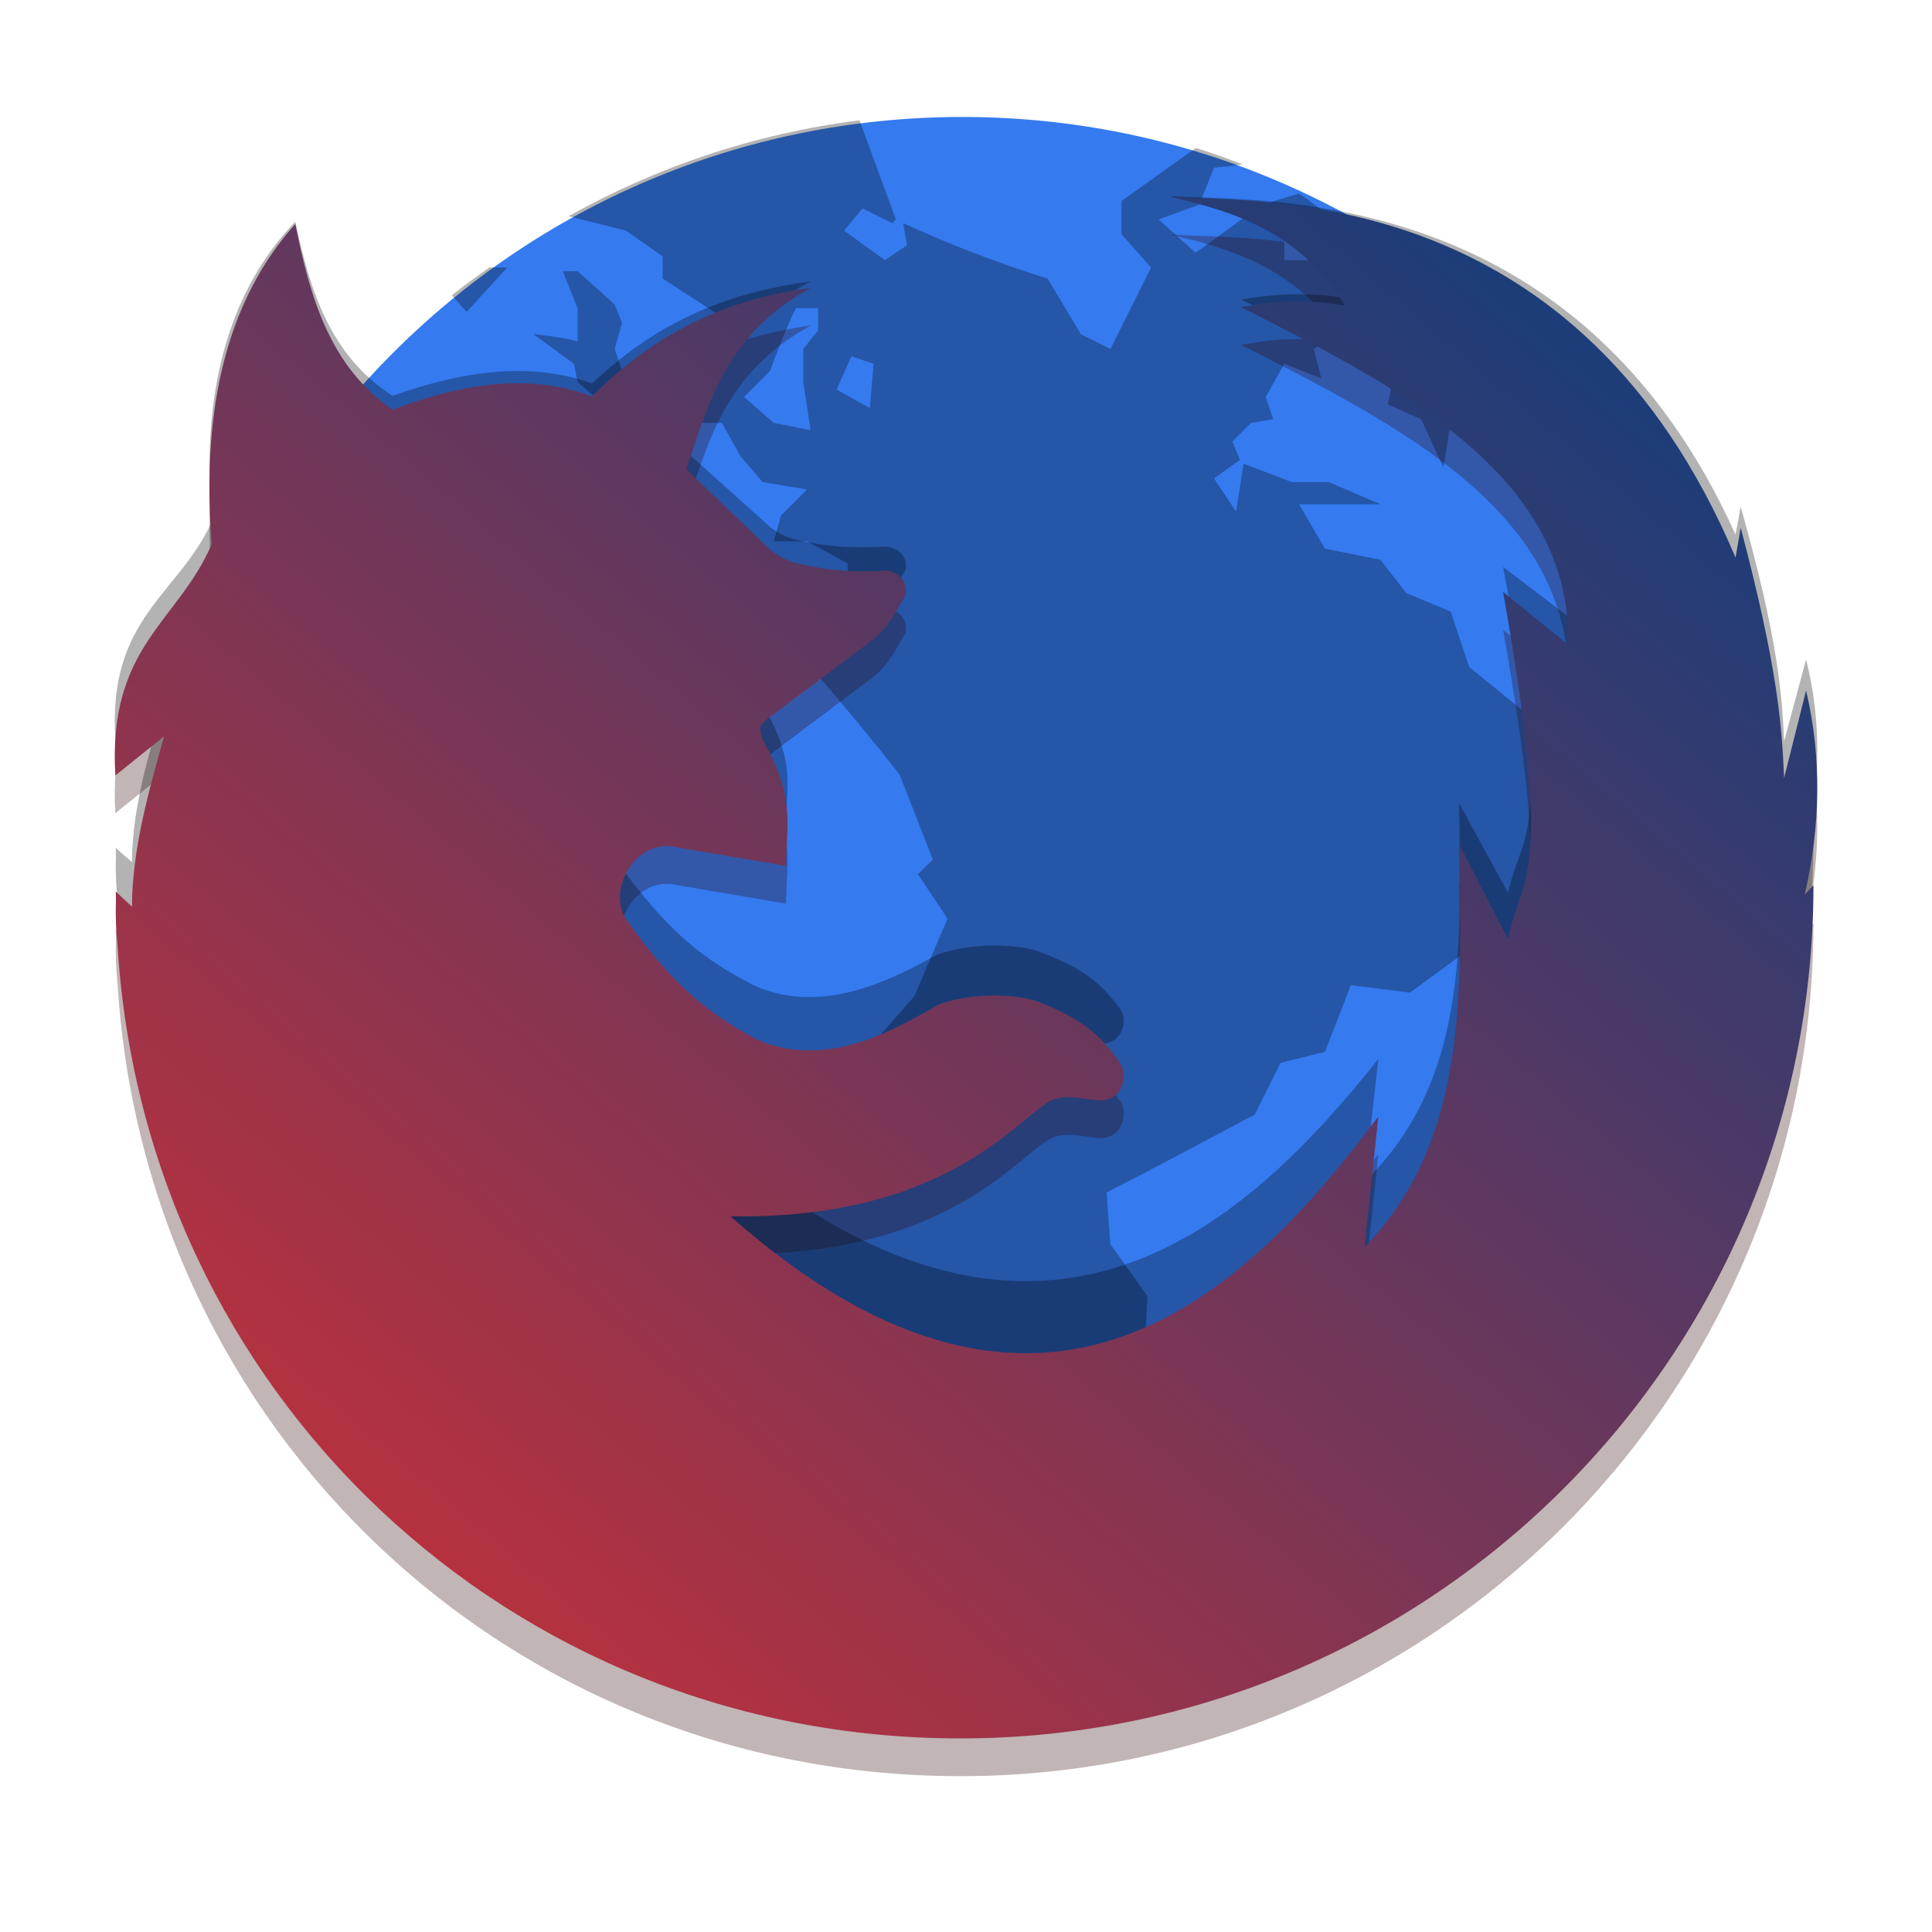
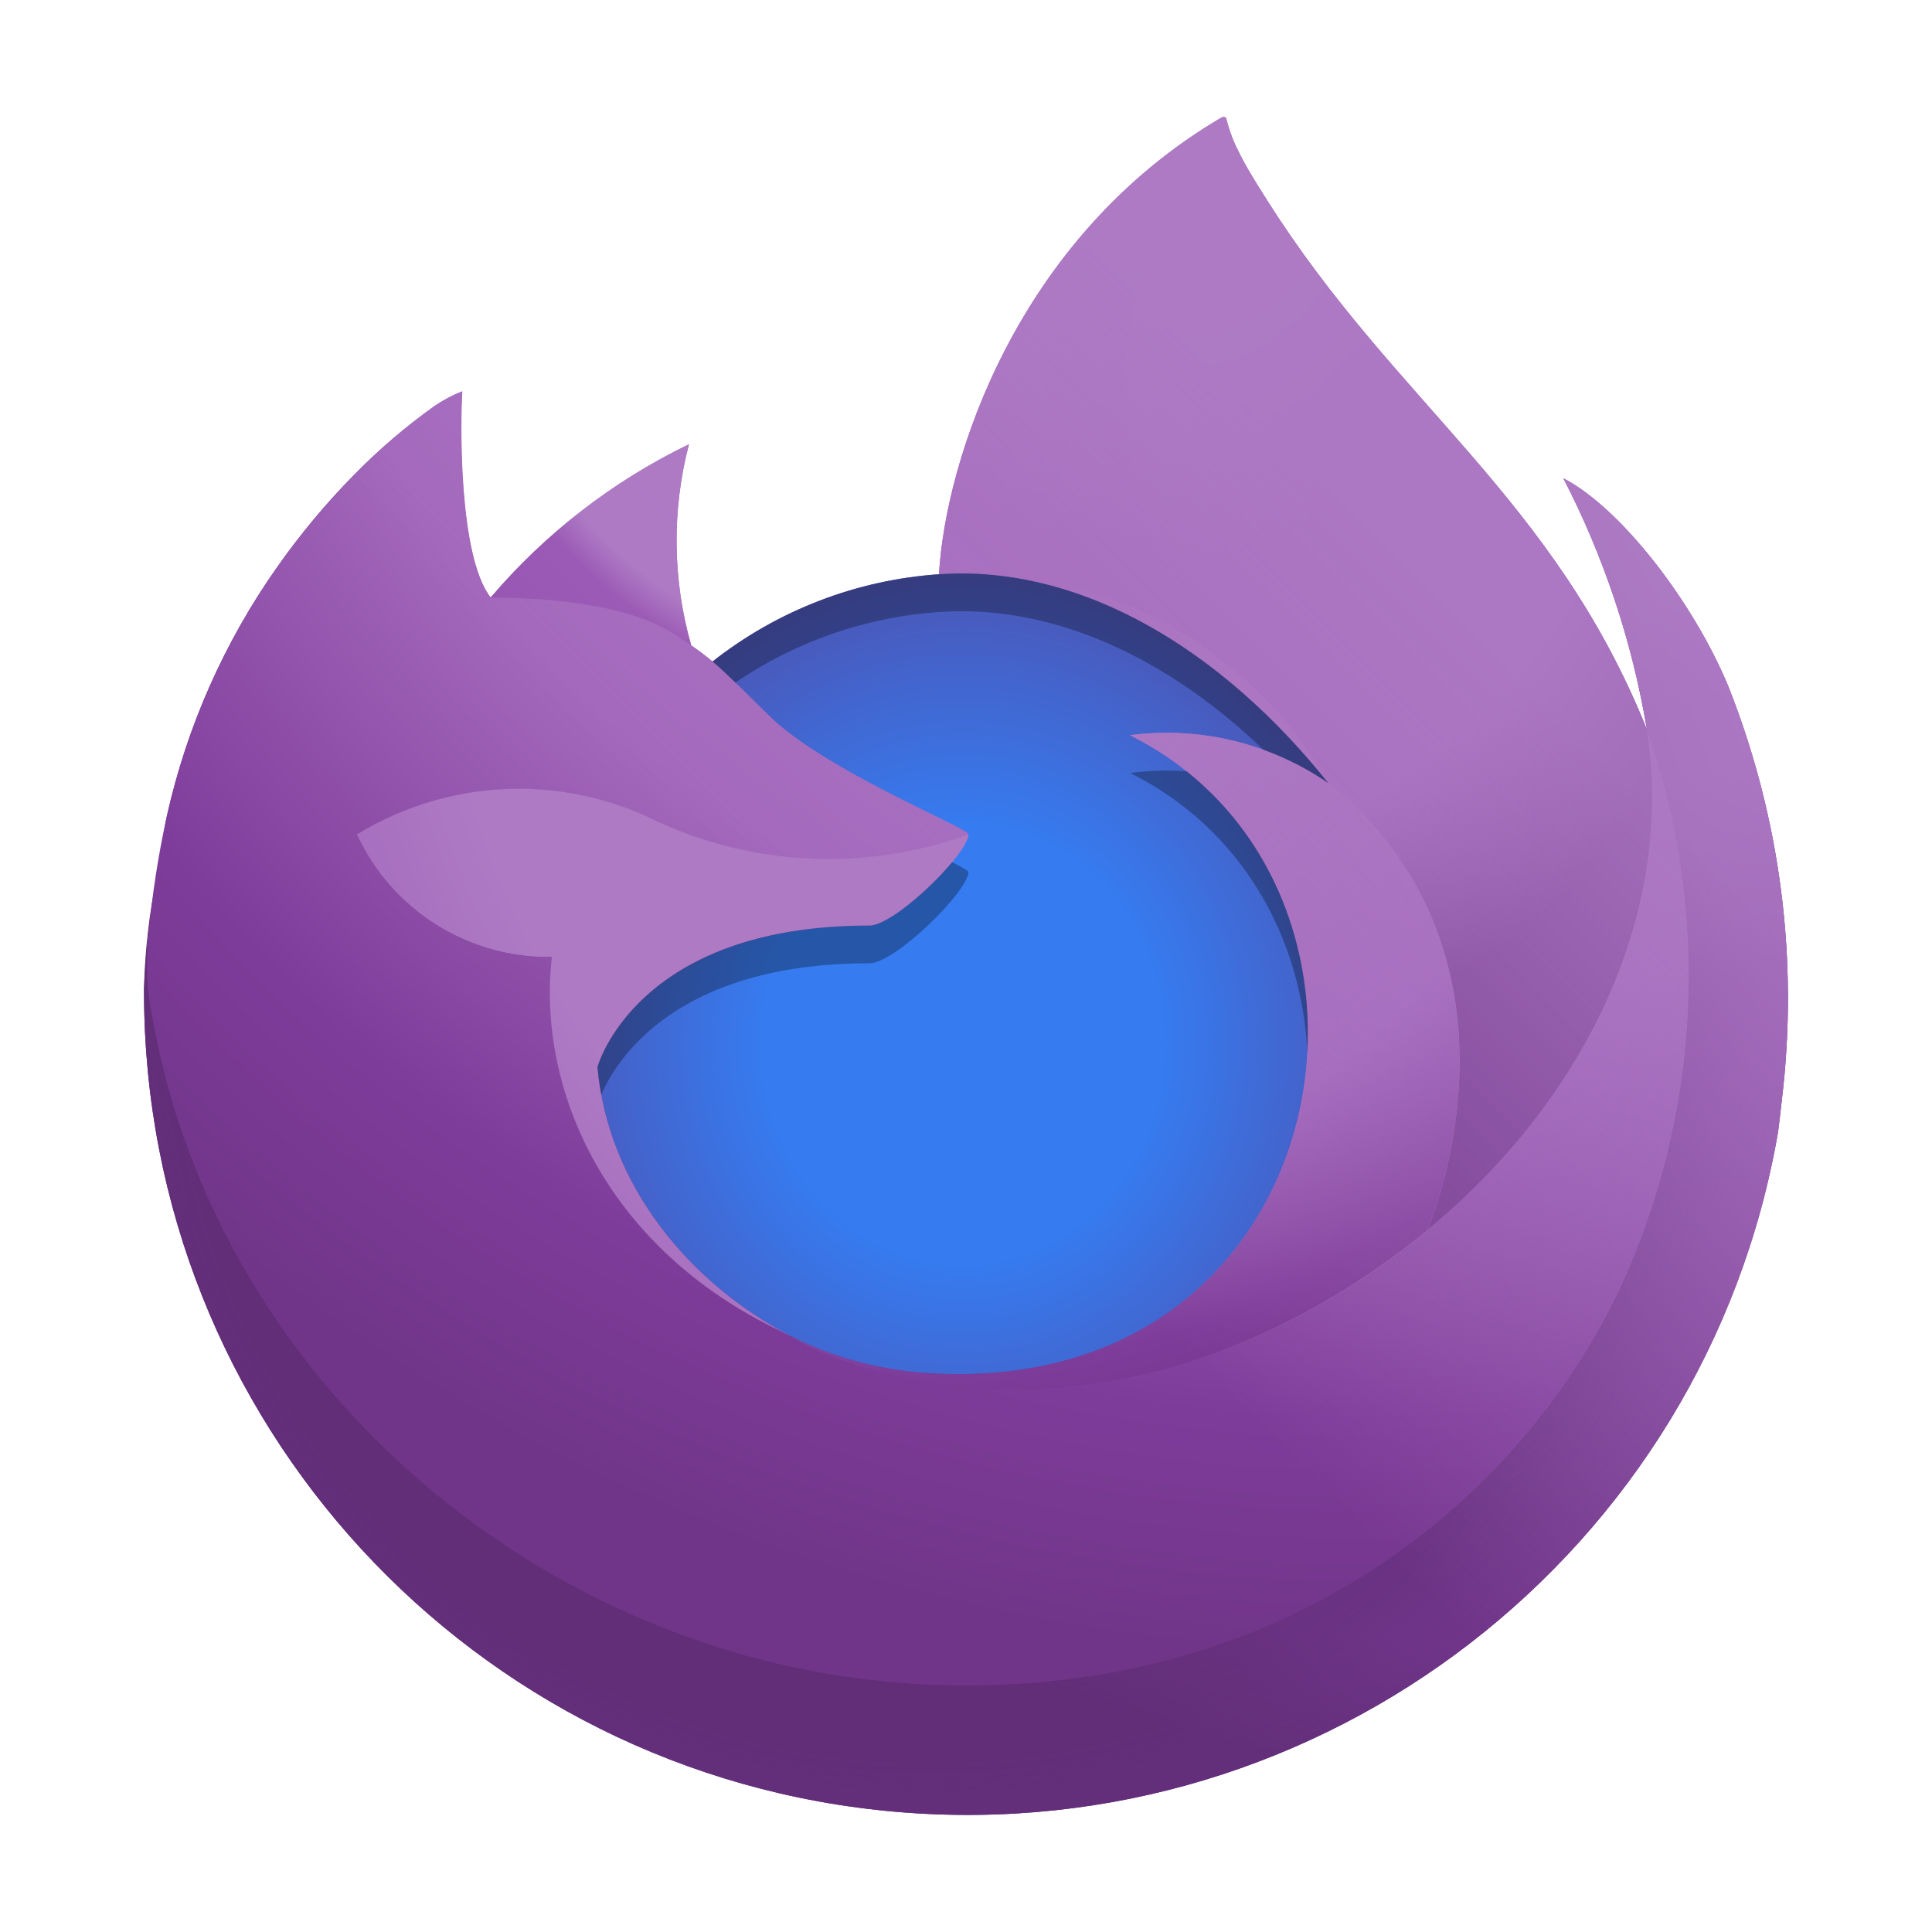
- <svg xmlns="http://www.w3.org/2000/svg" width="512" height="512" version="1.1" viewBox="0 0 384 384">
+ <svg xmlns="http://www.w3.org/2000/svg" version="1.1" viewBox="0 0 512 512">
  <defs>
-     <linearGradient id="a" x1="334.39" x2="49.792" y1="75.193" y2="408.99" gradientUnits="userSpaceOnUse">
-       <stop stop-color="#193d7a" offset="0" />
-       <stop stop-color="#e32e2e" offset="1" />
+     <linearGradient id="a" x1="70.786" x2="6.447" y1="12.393" y2="74.468" gradientTransform="matrix(5.6273 0 0 5.6273 30.855 30.977)" gradientUnits="userSpaceOnUse">
+       <stop stop-color="#ae7ac4" offset=".048" />
+       <stop stop-color="#ae7ac4" offset=".111" />
+       <stop stop-color="#ae7ac4" offset=".225" />
+       <stop stop-color="#a368bc" offset=".368" />
+       <stop stop-color="#a368bc" offset=".401" />
+       <stop stop-color="#a368bc" offset=".462" />
+       <stop stop-color="#703589" offset=".534" />
+       <stop stop-color="#703589" offset=".705" />
    </linearGradient>
+     <radialGradient id="b" cx="-7907.2" cy="-8515.1" r="80.797" gradientTransform="matrix(5.6273 0 0 5.6273 44909 47998)" gradientUnits="userSpaceOnUse">
+       <stop stop-color="#ae7ac4" offset=".129" />
+       <stop stop-color="#ae7ac4" offset=".186" />
+       <stop stop-color="#a368bc" offset=".247" />
+       <stop stop-color="#a368bc" offset=".283" />
+       <stop stop-color="#7e3c9a" offset=".403" />
+       <stop stop-color="#7e3c9a" offset=".467" />
+       <stop stop-color="#703589" offset=".71" />
+       <stop stop-color="#703589" offset=".782" />
+       <stop stop-color="#622e78" offset=".86" />
+     </radialGradient>
+     <radialGradient id="c" cx="-7936.7" cy="-8482.1" r="80.797" gradientTransform="matrix(5.6273 0 0 5.6273 44909 47998)" gradientUnits="userSpaceOnUse">
+       <stop stop-color="#622e78" offset=".3" />
+       <stop stop-color="#622e78" stop-opacity=".74" offset=".351" />
+       <stop stop-color="#622e78" stop-opacity=".343" offset=".435" />
+       <stop stop-color="#703589" stop-opacity=".094" offset=".497" />
+       <stop stop-color="#7e3c9a" stop-opacity="0" offset=".53" />
+     </radialGradient>
+     <radialGradient id="d" cx="-7927" cy="-8533.5" r="58.534" gradientTransform="matrix(5.6273 0 0 5.6273 44909 47998)" gradientUnits="userSpaceOnUse">
+       <stop stop-color="#ae7ac4" offset=".132" />
+       <stop stop-color="#ae7ac4" offset=".252" />
+       <stop stop-color="#a368bc" offset=".506" />
+       <stop stop-color="#a368bc" offset=".526" />
+     </radialGradient>
+     <radialGradient id="g" cx="-7937.7" cy="-8518.4" r="27.676" gradientTransform="matrix(5.6273 0 0 5.6273 44909 47998)" gradientUnits="userSpaceOnUse">
+       <stop stop-color="#ae7ac4" offset="0" />
+       <stop stop-color="#ae7ac4" offset=".121" />
+       <stop stop-color="#ae7ac4" offset=".295" />
+       <stop stop-color="#ae7ac4" offset=".502" />
+       <stop stop-color="#ae7ac4" offset=".732" />
+       <stop stop-color="#9755b3" offset=".792" />
+     </radialGradient>
+     <radialGradient id="h" cx="-7916" cy="-8536" r="118.08" gradientTransform="matrix(5.6273 0 0 5.6273 44909 47998)" gradientUnits="userSpaceOnUse">
+       <stop stop-color="#ae7ac4" offset=".113" />
+       <stop stop-color="#a368bc" offset=".456" />
+       <stop stop-color="#7e3c9a" offset=".622" />
+       <stop stop-color="#703589" offset=".716" />
+       <stop stop-color="#703589" offset=".904" />
+     </radialGradient>
+     <radialGradient id="i" cx="-7927.2" cy="-8522.9" r="86.499" gradientTransform="matrix(.59087 5.5992 -3.6746 .38829 -26328 47695)" gradientUnits="userSpaceOnUse">
+       <stop stop-color="#ae7ac4" offset="0" />
+       <stop stop-color="#ae7ac4" offset=".06" />
+       <stop stop-color="#ae7ac4" offset=".168" />
+       <stop stop-color="#a368bc" offset=".304" />
+       <stop stop-color="#a368bc" offset=".356" />
+       <stop stop-color="#a368bc" offset=".455" />
+       <stop stop-color="#703589" offset=".57" />
+       <stop stop-color="#703589" offset=".737" />
+     </radialGradient>
+     <radialGradient id="j" cx="-7938.4" cy="-8508.2" r="73.72" gradientTransform="matrix(5.6273 0 0 5.6273 44909 47998)" gradientUnits="userSpaceOnUse">
+       <stop stop-color="#ae7ac4" offset=".137" />
+       <stop stop-color="#a368bc" offset=".48" />
+       <stop stop-color="#7e3c9a" offset=".592" />
+       <stop stop-color="#703589" offset=".655" />
+       <stop stop-color="#703589" offset=".904" />
+     </radialGradient>
+     <radialGradient id="k" cx="-7918.9" cy="-8503.9" r="80.686" gradientTransform="matrix(5.6273 0 0 5.6273 44909 47998)" gradientUnits="userSpaceOnUse">
+       <stop stop-color="#ae7ac4" offset=".094" />
+       <stop stop-color="#ae7ac4" offset=".231" />
+       <stop stop-color="#ae7ac4" offset=".509" />
+       <stop stop-color="#a368bc" offset=".626" />
+     </radialGradient>
+     <linearGradient id="l" x1="70.013" x2="15.267" y1="12.061" y2="66.806" gradientTransform="matrix(5.6273 0 0 5.6273 30.855 30.977)" gradientUnits="userSpaceOnUse">
+       <stop stop-color="#ae7ac4" stop-opacity=".8" offset=".167" />
+       <stop stop-color="#ae7ac4" stop-opacity=".634" offset=".266" />
+       <stop stop-color="#ae7ac4" stop-opacity=".217" offset=".489" />
+       <stop stop-color="#ae7ac4" stop-opacity="0" offset=".6" />
+     </linearGradient>
+     <radialGradient id="e" cx="255.2" cy="267.3" r="96.869" gradientTransform="matrix(1.829 0 0 2.0032 -211.57 -258.89)" gradientUnits="userSpaceOnUse">
+       <stop stop-color="#367bf0" offset="0" />
+       <stop stop-color="#367bf0" offset=".3" />
+       <stop stop-color="#622e78" offset="1" />
+     </radialGradient>
  </defs>
-   <g transform="translate(-1.3299 -.00085)">
-     <path d="m352.6 183.25c0-88.367-71.633-160-160-160s-160 71.633-160 160 71.633 160 160 160 160-71.633 160-160z" fill="#357aef" />
-     <path d="m172.13 23.915c-20.805 2.637-40.309 9.27-57.797 19.062l11.359 2.844 7.344 5.141v4.406l12.5 8.094-2.926 11.766-6.609-5.141-4.426 5.141-5.141 2.938-2.938-8.828 1.473-5.141-1.473-3.672-7.359-6.625h-2.938l2.938 7.359v6.609c-2.887-0.805-5.863-1.094-8.824-1.469l8.094 5.891 0.734 3.672 9.562 8.094 9.547-2.203v-5.891l4.422 2.938-2.203 5.156h7.344l3.688 6.609 4.406 5.156 8.828 1.469-5.156 5.141-1.469 5.156h6.625l8.078 4.406v13.234h-3.672l-3.672 3.672-8.094-3.672-2.938-8.094-5.891-3.672-0.734-2.938-9.547-2.203-5.156 5.875-5.875 2.938 3.672 6.625-5.141-1.469-2.953-6.625 6.625-7.344h-2.938l-5.891 5.141-1.469 7.359-5.141 6.609-1.469-9.547-2.953-1.484c-3.113 3.297-5.457 7.316-8.078 11.031l-10.297 0.734-5.156 3.688 2.219 3.672 5.875 5.141h8.094l11.031-3.672 5.141 0.734 4.406 4.406 11.766-11.766 8.094-2.203 11.766 1.469 11.031 2.953c6.008 6.949 11.953 14.094 17.641 21.312l6.625 16.922-2.953 2.938 5.891 8.828-6.625 15.438c-5.356 6.18-10.824 12.188-16.172 18.375l-8.094-6.609-2.938 3.672-8.828-5.141-2.938 2.938h-8.078l-5.156 5.875 2.938 10.297-5.875 6.625 0.734 11.766-5.141 8.812 3.672 7.359c0.312 5.352 0.734 10.816 0.734 16.172-2.582 7.25-5.656 14.023-8.094 21.328l-1.469 11.766v5.875h-4.406l-7.359-4.406h-7.016c26.199 18.727 58.246 29.859 93.047 29.859 26.137 0 50.695-6.34 72.438-17.359l0.359-0.734-5.156-5.141-1.469-5.156-8.078-2.203-5.891-16.172 1.469-3.672-3.672-6.625-9.562-2.203-4.406-11.031 0.734-14.703-7.359-10.297-0.734-10.297c10.035-5.078 19.465-10.211 29.422-15.438l5.141-10.297 8.828-2.203 5.141-13.234 11.766 1.469 11.031-8.078 11.031 10.281v1.469c3.328-0.98 7.332-1.078 10.297-2.938l2.203-7.344v-7.359l7.344 0.734c-0.613-4.945-1.59-10.496-2.203-15.438h4.422l4.406 5.875 4.406 2.203 5.891-3.672 0.734-7.344-0.734-8.828-9.562-6.625h-7.344l-1.484-4.406-8.812 2.203-6.625 8.094-1.469-13.969-11.766-9.562-3.672-11.031-8.828-3.672-5.141-6.625-11.031-2.203-5.156-8.828h16.188l-10.297-4.406h-7.359l-9.547-3.672-1.484 9.547-4.406-6.609 5.141-3.672-1.469-3.688 3.688-3.672 4.406-0.734-1.469-4.406 3.672-6.625 7.359 2.938-1.469-5.875 8.812-5.156 6.625 12.5-0.734 3.688 6.609 2.938 4.422 9.562 1.469-8.828 11.766-4.406 2.203-6.625-15.438-8.828-6.625-6.609-0.734-8.094 0.391-0.234c-1.695-1.133-3.496-2.121-5.242-3.188l2.656 6.375h-7.359l-2.203-5.891-6.606 5.141h-5.894v-5.875l6.625-2.953 5.875 3.688-0.734-1.469c-2.957-2.137-5.797-4.57-8.812-6.625l-7.363 2.219c-4.566 3.168-8.656 6.383-13.23 9.547l-7.359-6.609 8.094-2.938 2.938-7.359 5.734-0.641c-3.094-1.148-6.176-2.309-9.359-3.266l-14.75 10.531v6.609l5.871 6.625-8.07 16.172-5.894-2.938-6.609-11.031c-9.871-3.113-19.367-6.727-28.688-11.031l0.734 4.406-4.406 2.953-8.094-5.891 3.688-4.406 5.875 2.938 0.734-0.734-7.234-19.703zm-73.562 29.25c-2.496 1.812-5.035 3.578-7.422 5.531l2.922 3.297 8.094-8.828zm60.938 8.094h4.422v4.406l-2.938 3.672v6.625l1.469 9.562-7.367-1.473-5.871-5.152 5.144-5.141c1.609-4.383 3.121-8.297 5.141-12.5zm11.031 9.562 4.422 1.469-0.734 8.812-6.625-3.672zm-114.7 75-6.625 7.344-7.344-0.738c-2.586 2.402-5.156 4.457-7.562 6.848-1.102 7.609-1.703 15.395-1.703 23.312 0 52.539 25.184 98.848 64.062 127.98l-9.953-11.816 1.488-5.137-8.828-7.359 6.606-6.621-7.34-5.883-7.359-4.398-2.938-3.688 2.203-8.078v-20.594l-5.875-12.5-6.625-7.359-8.094-19.109v-5.156c3.785 0.484 7.328 1.215 11.031 1.484l-7.348-8.09-10.297-7.359-5.891-6.609v-6.625c1.262-2.426 2.418-5.652 3.688-8.078l5.141 6.609 3.672-5.141 5.891-4.422zm28.672 3.672-6.609 8.078-8.828 18.391-5.141 5.875 2.938 6.625-5.141 5.875c2.148 0.141 4.402 0 6.609 0 4.012-8.602 7.242-17.477 10.297-26.469l5.141-5.875 2.953-11.031zm267.98 28.891c-0.293 0.512-1.062 1.984-1.062 1.984l-12.5 7.359-13.234 3.672-5.156 7.359-8.812 6.609-4.422-1.469-3.672 2.203v0.734l4.406 13.969 3.688 5.156-0.734 2.938 2.938 11.031-11.031 19.859-11.031 10.281-5.141 6.625 0.734 15.438-3.688 8.094 2.703 11.875c40.055-29.023 66.125-76.055 66.125-129.51 0-1.41-0.074-2.805-0.109-4.203z" opacity=".3" />
-     <path transform="scale(.75)" d="m43.521 240.23c-0.038 1.663-0.062 3.328-0.062 5 0 117.82 95.509 213.33 213.33 213.33s213.33-95.511 213.33-213.33c0-1.672-0.026-3.337-0.064-5-2.657 115.51-97.118 208.33-213.27 208.33-116.15 0-210.61-92.821-213.27-208.33z" fill="#030f25" opacity=".3" stroke-width="1.333" />
-   </g>
-   <path d="m232.66 46.637c13.207 3.031 25.926 7.285 34.668 21.57-6.82-1.168-13.699-1.047-20.625 0.359 32.586 16.523 65.574 33.586 65.008 67.125l-12.953-10.527c10.297 58.152 3.508 56.098 0.98 69.047l-9.754-19.027c0.516 29.379 1.789 59.051-18.793 80.219l2.766-25.996c-25.543 34.164-65.902 75.391-128.78 19.844 45.602 0.715 58.66-22.141 64.805-23.383 2.586-0.785 6.027 0.227 8.438 0.324 4.875 0.195 5.758-5.106 4.254-7.316-3.688-5.426-7.305-8.746-16.52-12.367-5.582-1.754-14.035-1.422-19.617 0.664-7.988 4.535-21.938 13.121-36.008 6.977-10.547-5.512-17.391-11.637-26.02-23.867-3.699-5.059 0.891-15.266 8.766-14.578l22.977 3.906c-0.078-7.23 2.035-13-4.242-24.359-1.93-3.801-0.277-3.879 0.496-4.867l21.191-15.93c3.051-2.481 4.453-5.644 6.289-8.629 0.539-3.582-2.184-4.684-3.734-4.965-6.715 0.469-11.809 0.078-18.559-1.582-1.555-0.516-3.106-1.254-4.656-2.594l-16.609-15.891c4.363-13.023 7.758-26.793 24.742-36.102-14.613 2.09-29.152 7.184-43.473 21.59-10.156-3.723-22.07-3.977-39.68 2.652-12.473-8.594-16.426-22.422-19.32-36.898-17.953 19.953-17.781 47.508-16.645 63.664-6.594 15.418-20.676 20.207-19.125 45.93l9.688-7.789c-3.168 11.285-6.34 22.57-6.383 33.855-1.035-0.953-2.023-1.848-3.211-3.004 0 0.582 0.016 1.164 0.02 1.746-0.102 3.09 0.016 6.137 0.328 9.148 5.5 88.473 77.531 157.44 167.51 157.44 93.645 0 169.56-75.914 169.56-169.56-0.602 0.613-1.145 1.215-1.73 1.828 3.125-13.508 3.43-27.168 0.262-40.531l-4.367 17.359c-0.445-10.477-1.273-21.918-8.625-49.719l-1.027 5.914c-31.281-73.914-92.43-70.523-112.29-71.684z" fill="#2e0606" fill-rule="evenodd" opacity=".3" />
-   <g fill-rule="evenodd">
-     <path d="m232.66 38.992c13.207 2.844 25.926 6.836 34.668 20.24-6.82-1.096-13.699-0.982-20.625 0.337 32.586 15.504 65.574 31.514 65.008 62.985l-12.953-9.878c10.297 54.566 3.508 52.638 0.98 64.788l-9.754-17.854c0.516 27.567 1.789 55.409-18.793 75.271l2.766-24.393c-25.543 32.057-65.902 70.741-128.78 18.62 45.602 0.671 58.66-20.775 64.805-21.941 2.586-0.737 6.027 0.213 8.438 0.304 4.875 0.183 5.758-4.791 4.254-6.865-3.688-5.091-7.305-8.207-16.52-11.604-5.582-1.646-14.035-1.334-19.617 0.623-7.988 4.255-21.938 12.312-36.008 6.546-10.547-5.172-17.391-10.919-26.02-22.395-3.699-4.747 0.891-14.324 8.766-13.679l22.977 3.665c-0.078-6.785 2.035-12.198-4.242-22.857-1.93-3.566-0.277-3.64 0.496-4.567l21.191-14.947c3.051-2.328 4.453-5.296 6.289-8.097 0.539-3.361-2.184-4.395-3.734-4.659-6.715 0.44-11.809 0.073-18.559-1.484-1.555-0.484-3.106-1.177-4.656-2.434l-16.609-14.911c4.363-12.22 7.758-25.14 24.742-33.875-14.613 1.961-29.152 6.74-43.473 20.258-10.156-3.493-22.07-3.731-39.68 2.489-12.473-8.064-16.426-21.039-19.32-34.623-17.953 18.722-17.781 44.578-16.645 59.737-6.594 14.467-20.676 18.961-19.125 43.097l9.688-7.309c-3.168 10.589-6.34 21.178-6.383 31.767-1.035-0.894-2.023-1.734-3.211-2.819 0 0.546 0.016 1.092 0.019 1.638-0.102 2.899 0.016 5.758 0.328 8.584 5.5 83.016 77.531 147.73 167.51 147.73 93.645 0 169.56-71.232 169.56-159.1-0.602 0.575-1.145 1.14-1.73 1.715 3.125-12.675 3.43-25.492 0.262-38.031l-4.367 16.289c-0.445-9.83-1.273-20.566-8.625-46.652l-1.027 5.549c-31.281-69.355-92.43-66.174-112.29-67.262z" opacity=".3" stroke-width=".969" />
-     <path d="m232.66 39.137c13.207 3.031 25.926 7.285 34.668 21.57-6.82-1.168-13.699-1.047-20.625 0.359 32.586 16.523 65.574 33.586 65.008 67.125l-12.953-10.527c10.297 58.152 3.508 56.098 0.98 69.047l-9.754-19.027c0.516 29.379 1.789 59.051-18.793 80.219l2.766-25.996c-25.543 34.164-65.902 75.391-128.78 19.844 45.602 0.715 58.66-22.141 64.805-23.383 2.586-0.785 6.027 0.227 8.438 0.324 4.875 0.195 5.758-5.106 4.254-7.316-3.688-5.426-7.305-8.746-16.52-12.367-5.582-1.754-14.035-1.422-19.617 0.664-7.988 4.535-21.938 13.121-36.008 6.977-10.547-5.512-17.391-11.637-26.02-23.867-3.699-5.059 0.891-15.266 8.766-14.578l22.977 3.906c-0.078-7.231 2.035-13-4.242-24.359-1.93-3.801-0.277-3.879 0.496-4.867l21.191-15.93c3.051-2.481 4.453-5.644 6.289-8.629 0.539-3.582-2.184-4.684-3.734-4.965-6.715 0.469-11.809 0.078-18.559-1.582-1.555-0.516-3.106-1.254-4.656-2.594l-16.609-15.891c4.363-13.023 7.758-26.793 24.742-36.102-14.613 2.09-29.152 7.184-43.473 21.59-10.156-3.723-22.07-3.977-39.68 2.652-12.473-8.594-16.426-22.422-19.32-36.898-17.953 19.953-17.781 47.508-16.645 63.664-6.594 15.418-20.676 20.207-19.125 45.93l9.688-7.789c-3.168 11.285-6.34 22.57-6.383 33.855-1.035-0.953-2.023-1.848-3.211-3.004 0 0.582 0.016 1.164 0.02 1.746-0.102 3.09 0.016 6.137 0.328 9.148 5.5 88.473 77.531 157.44 167.51 157.44 93.645 0 169.56-75.914 169.56-169.56-0.602 0.613-1.145 1.215-1.73 1.828 3.125-13.508 3.43-27.168 0.262-40.531l-4.367 17.359c-0.445-10.477-1.273-21.918-8.625-49.719l-1.027 5.914c-31.281-73.914-92.43-70.523-112.29-71.684z" fill="url(#a)" />
+   <g stroke-width="5.627">
+     <path d="m458.06 181.96c-9.476-22.802-28.699-47.421-43.752-55.204a226.59 226.59 0 0 1 22.087 66.2l0.039 0.366c-24.659-61.478-66.476-86.267-100.63-140.24-1.728-2.729-3.455-5.464-5.138-8.351-0.962-1.649-1.733-3.134-2.403-4.502a39.69 39.69 0 0 1-3.253-8.638 0.563 0.563 0 0 0-0.495-0.563 0.777 0.777 0 0 0-0.411 0c-0.028 0-0.073 0.051-0.107 0.062-0.034 0.011-0.107 0.062-0.158 0.084l0.084-0.146c-54.782 32.076-73.369 91.455-75.08 121.16a109.1 109.1 0 0 0-60.021 23.134 65.204 65.204 0 0 0-5.627-4.266 101.11 101.11 0 0 1-0.613-53.308 161.53 161.53 0 0 0-52.497 40.573h-0.101c-8.644-10.956-8.036-47.084-7.541-54.63a38.986 38.986 0 0 0-7.282 3.866 158.83 158.83 0 0 0-21.316 18.261 190.46 190.46 0 0 0-20.388 24.462v0.034-0.039a184.2 184.2 0 0 0-29.262 66.082l-0.293 1.441c-0.411 1.919-1.891 11.53-2.144 13.618 0 0.163-0.034 0.315-0.051 0.478a207.86 207.86 0 0 0-3.54 30.067v1.125a218.11 218.11 0 0 0 433.04 36.881c0.366-2.814 0.664-5.599 0.99-8.441a224.29 224.29 0 0 0-14.147-109.56zm-251.37 170.72c1.019 0.49 1.975 1.018 3.022 1.486l0.152 0.096q-1.587-0.76-3.174-1.581zm49.959-131.54m179.8-27.765v-0.208l0.039 0.231z" fill="url(#a)" />
+     <path d="m458.06 181.96c-9.476-22.802-28.699-47.421-43.752-55.204a226.59 226.59 0 0 1 22.087 66.2v0.208l0.039 0.231a197.52 197.52 0 0 1-6.787 147.2c-24.997 53.634-85.502 108.61-180.21 105.93-102.33-2.898-192.45-78.833-209.3-178.29-3.067-15.683 0-23.635 1.542-36.381a162.49 162.49 0 0 0-3.506 30.095v1.125a218.11 218.11 0 0 0 433.04 36.881c0.366-2.814 0.664-5.599 0.99-8.441a224.29 224.29 0 0 0-14.147-109.56z" fill="url(#b)" />
+     <path d="m458.06 181.96c-9.476-22.802-28.699-47.421-43.752-55.204a226.59 226.59 0 0 1 22.087 66.2v0.208l0.039 0.231a197.52 197.52 0 0 1-6.787 147.2c-24.997 53.634-85.502 108.61-180.21 105.93-102.33-2.898-192.45-78.833-209.3-178.29-3.067-15.683 0-23.635 1.542-36.381a162.49 162.49 0 0 0-3.506 30.095v1.125a218.11 218.11 0 0 0 433.04 36.881c0.366-2.814 0.664-5.599 0.99-8.441a224.29 224.29 0 0 0-14.147-109.56z" fill="url(#c)" />
+     <path d="m352.07 207.6c0.473 0.332 0.912 0.664 1.356 0.996a118.74 118.74 0 0 0-20.258-26.42c-67.787-67.798-17.765-147-9.33-151.03l0.084-0.124c-54.782 32.076-73.369 91.455-75.08 121.16 2.544-0.174 5.065-0.388 7.664-0.388a110.07 110.07 0 0 1 95.563 55.806z" fill="url(#d)" />
+     <path d="m256.65 221.14c-0.36 5.425-19.527 24.136-26.229 24.136-62.019 0-72.086 37.517-72.086 37.517 2.746 31.592 24.76 57.613 51.372 71.377 1.216 0.63 2.448 1.199 3.68 1.756 2.135 0.945 4.269 1.819 6.404 2.622 9.133 3.232 18.699 5.078 28.379 5.475 108.7 5.098 129.76-129.99 51.316-169.19 18.506-2.408 37.246 2.142 52.587 12.768-28.124-35.274-65.395-58.031-103.23-55.418-21.877 1.504-42.794 9.566-60.021 23.134 3.326 2.814 7.079 6.573 14.986 14.367 14.8 14.58 52.756 29.684 52.841 31.457z" fill="url(#e)" />
+     <path d="m178.66 168.06c1.767 1.125 3.224 2.105 4.502 2.988a101.11 101.11 0 0 1-0.613-53.308 161.53 161.53 0 0 0-52.497 40.573c1.064-0.028 32.7-0.596 48.609 9.746z" fill="url(#g)" />
+     <path d="m40.162 268.24c16.831 99.457 106.97 175.39 209.3 178.29 94.708 2.679 155.21-52.3 180.21-105.93a197.52 197.52 0 0 0 6.787-147.2v-0.208c0-0.163-0.034-0.259 0-0.208l0.039 0.366c7.738 50.516-17.957 99.457-58.125 132.55l-0.124 0.281c-78.265 63.741-153.16 38.457-168.32 28.137q-1.587-0.76-3.174-1.581c-45.632-21.812-64.483-63.386-60.443-99.041a56.009 56.009 0 0 1-51.664-32.498 82.26 82.26 0 0 1 80.184-3.219 108.61 108.61 0 0 0 81.889 3.219c-0.084-1.773-38.041-16.882-52.841-31.457-7.906-7.794-11.66-11.547-14.986-14.367a65.204 65.204 0 0 0-5.627-4.266c-1.294-0.883-2.752-1.84-4.502-2.988-15.908-10.343-47.545-9.775-48.592-9.746h-0.101c-8.644-10.956-8.036-47.084-7.541-54.63a38.986 38.986 0 0 0-7.282 3.866 158.83 158.83 0 0 0-21.316 18.261 190.46 190.46 0 0 0-20.472 24.406v0.034-0.039a184.2 184.2 0 0 0-29.262 66.082c-0.107 0.445-7.856 34.321-4.035 51.89z" fill="url(#h)" />
+     <path d="m333.18 182.18a118.74 118.74 0 0 1 20.258 26.448c1.199 0.906 2.318 1.806 3.269 2.679 49.447 45.581 23.539 110.01 21.609 114.6 40.168-33.094 65.84-82.035 58.125-132.55-24.67-61.507-66.487-86.295-100.64-140.27-1.728-2.729-3.455-5.464-5.138-8.351-0.962-1.649-1.733-3.134-2.403-4.502a39.69 39.69 0 0 1-3.253-8.638 0.563 0.563 0 0 0-0.495-0.563 0.777 0.777 0 0 0-0.411 0c-0.028 0-0.073 0.051-0.107 0.062-0.034 0.011-0.107 0.062-0.158 0.084-8.435 4.001-58.457 83.206 9.341 151z" fill="url(#i)" />
+     <path d="m356.68 211.28c-0.951-0.872-2.071-1.773-3.269-2.679-0.445-0.332-0.883-0.664-1.356-0.996a75.294 75.294 0 0 0-52.587-12.768c78.445 39.222 57.399 174.29-51.316 169.19a96.987 96.987 0 0 1-28.379-5.475q-3.202-1.199-6.404-2.622c-1.232-0.563-2.465-1.125-3.68-1.756l0.152 0.096c15.16 10.349 90.037 35.632 168.32-28.137l0.124-0.281c1.953-4.558 27.861-69.008-21.609-114.57z" fill="url(#j)" />
+     <path d="m158.34 282.79s10.067-37.517 72.086-37.517c6.702 0 25.886-18.711 26.229-24.136a108.61 108.61 0 0 1-81.889-3.219 82.26 82.26 0 0 0-80.184 3.219 56.009 56.009 0 0 0 51.664 32.498c-4.04 35.66 14.811 77.235 60.443 99.041 1.019 0.49 1.975 1.018 3.022 1.486-26.634-13.759-48.626-39.78-51.372-71.371z" fill="url(#k)" />
+     <path d="m458.06 181.96c-9.476-22.802-28.699-47.421-43.752-55.204a226.59 226.59 0 0 1 22.087 66.2l0.039 0.366c-24.659-61.478-66.476-86.267-100.63-140.24-1.728-2.729-3.455-5.464-5.138-8.351-0.962-1.649-1.733-3.134-2.403-4.502a39.69 39.69 0 0 1-3.253-8.638 0.563 0.563 0 0 0-0.495-0.563 0.777 0.777 0 0 0-0.411 0c-0.028 0-0.073 0.051-0.107 0.062-0.034 0.011-0.107 0.062-0.158 0.084l0.084-0.146c-54.782 32.076-73.369 91.455-75.08 121.16 2.544-0.174 5.065-0.388 7.664-0.388a110.07 110.07 0 0 1 95.563 55.806 75.294 75.294 0 0 0-52.587-12.768c78.445 39.222 57.399 174.29-51.316 169.19a96.987 96.987 0 0 1-28.379-5.475q-3.202-1.199-6.404-2.622c-1.232-0.563-2.465-1.125-3.68-1.756l0.152 0.096q-1.587-0.76-3.174-1.581c1.019 0.49 1.975 1.018 3.022 1.486-26.634-13.764-48.626-39.785-51.372-71.377 0 0 10.067-37.517 72.086-37.517 6.702 0 25.886-18.711 26.229-24.136-0.084-1.773-38.041-16.882-52.841-31.457-7.906-7.794-11.66-11.547-14.986-14.367a65.204 65.204 0 0 0-5.627-4.266 101.11 101.11 0 0 1-0.613-53.308 161.53 161.53 0 0 0-52.497 40.573h-0.101c-8.644-10.956-8.036-47.084-7.541-54.63a38.986 38.986 0 0 0-7.282 3.866 158.83 158.83 0 0 0-21.316 18.261 190.46 190.46 0 0 0-20.388 24.462v0.034-0.039a184.2 184.2 0 0 0-29.262 66.082l-0.293 1.441c-0.411 1.919-2.251 11.665-2.515 13.759v0a253.76 253.76 0 0 0-3.219 30.404v1.125a218.11 218.11 0 0 0 433.04 36.881c0.366-2.814 0.664-5.599 0.99-8.441a224.29 224.29 0 0 0-14.147-109.56zm-21.637 11.204 0.039 0.231z" fill="url(#l)" />
+     <path d="m255.93 151.99c-2.358-0.032-4.721 0.032-7.086 0.195-21.877 1.504-42.794 9.566-60.021 23.135 1.712 1.448 3.599 3.21 6.045 5.58 15.976-10.894 34.596-17.383 53.977-18.715 30.56-2.11 60.752 12.34 86.055 36.562 6.034 2.192 11.815 5.143 17.174 8.855-26.367-33.069-60.772-55.137-96.143-55.613zm53.965 52.219c-3.462-0.032-6.94 0.175-10.41 0.627 30.029 15.006 45.46 44.064 46.992 73.93 1.451-27.75-9.042-56.061-31.998-74.357-1.524-0.107-3.052-0.185-4.584-0.199zm-57.592 24.266c-6.138 7.408-17.131 16.805-21.883 16.805-62.019 0-72.086 37.518-72.086 37.518 0.215 2.476 0.563 4.912 1.008 7.316 3.635-8.509 19.055-34.834 71.078-34.834 6.702 0 25.868-18.712 26.229-24.137-0.017-0.363-1.678-1.307-4.346-2.668z" opacity=".3" />
  </g>
</svg>
